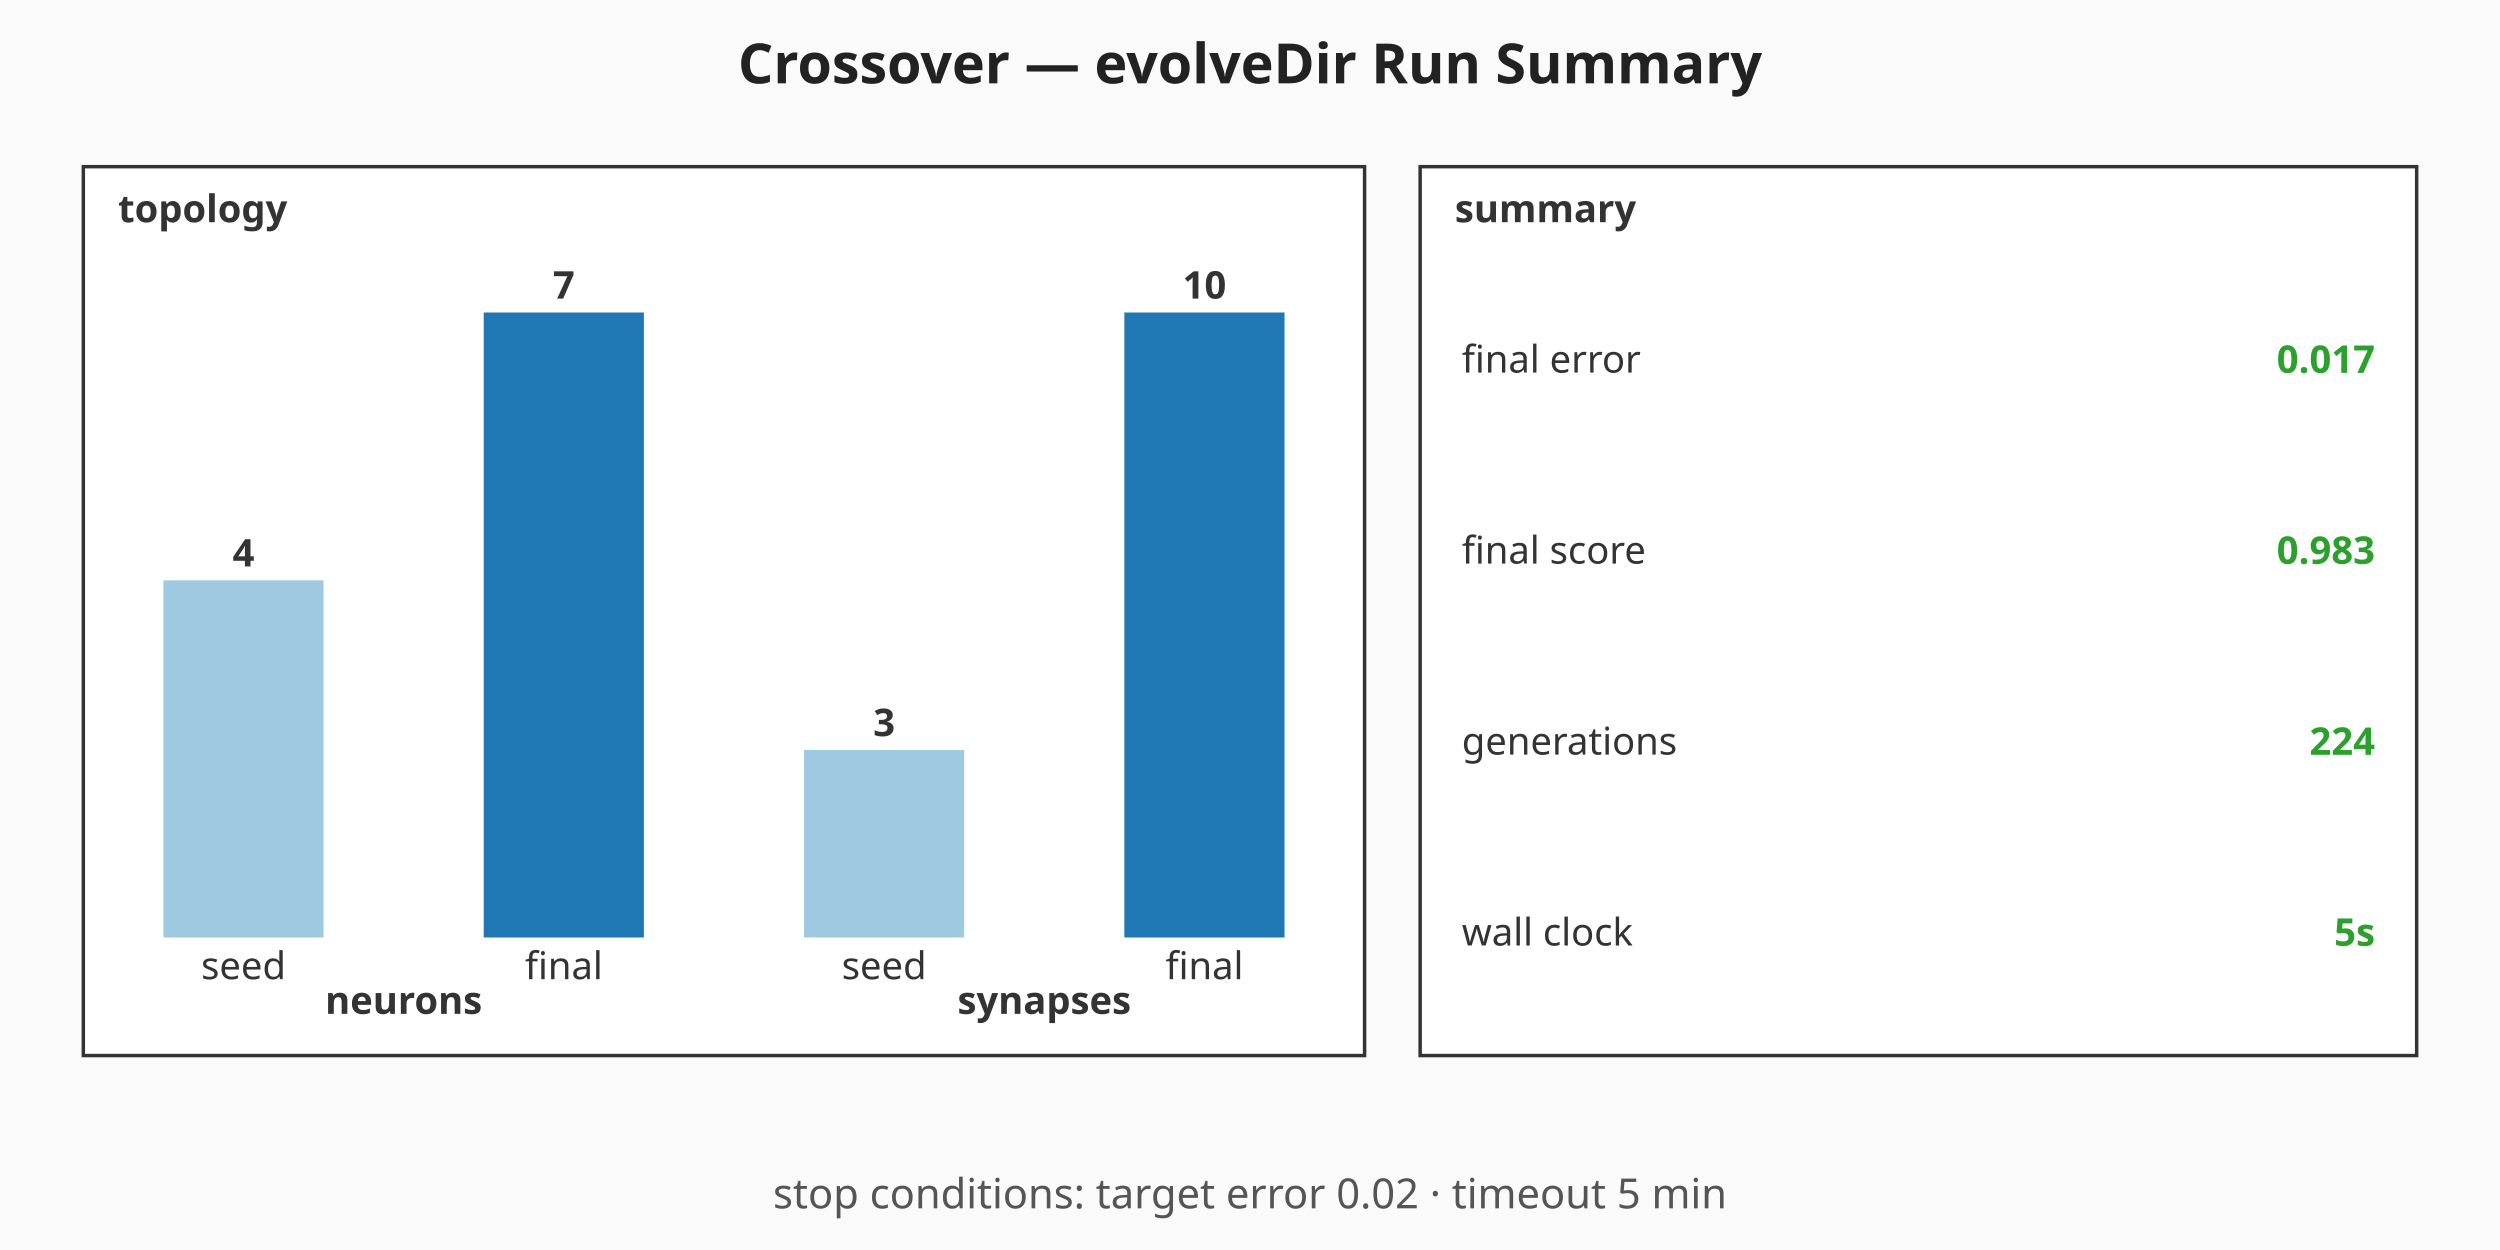
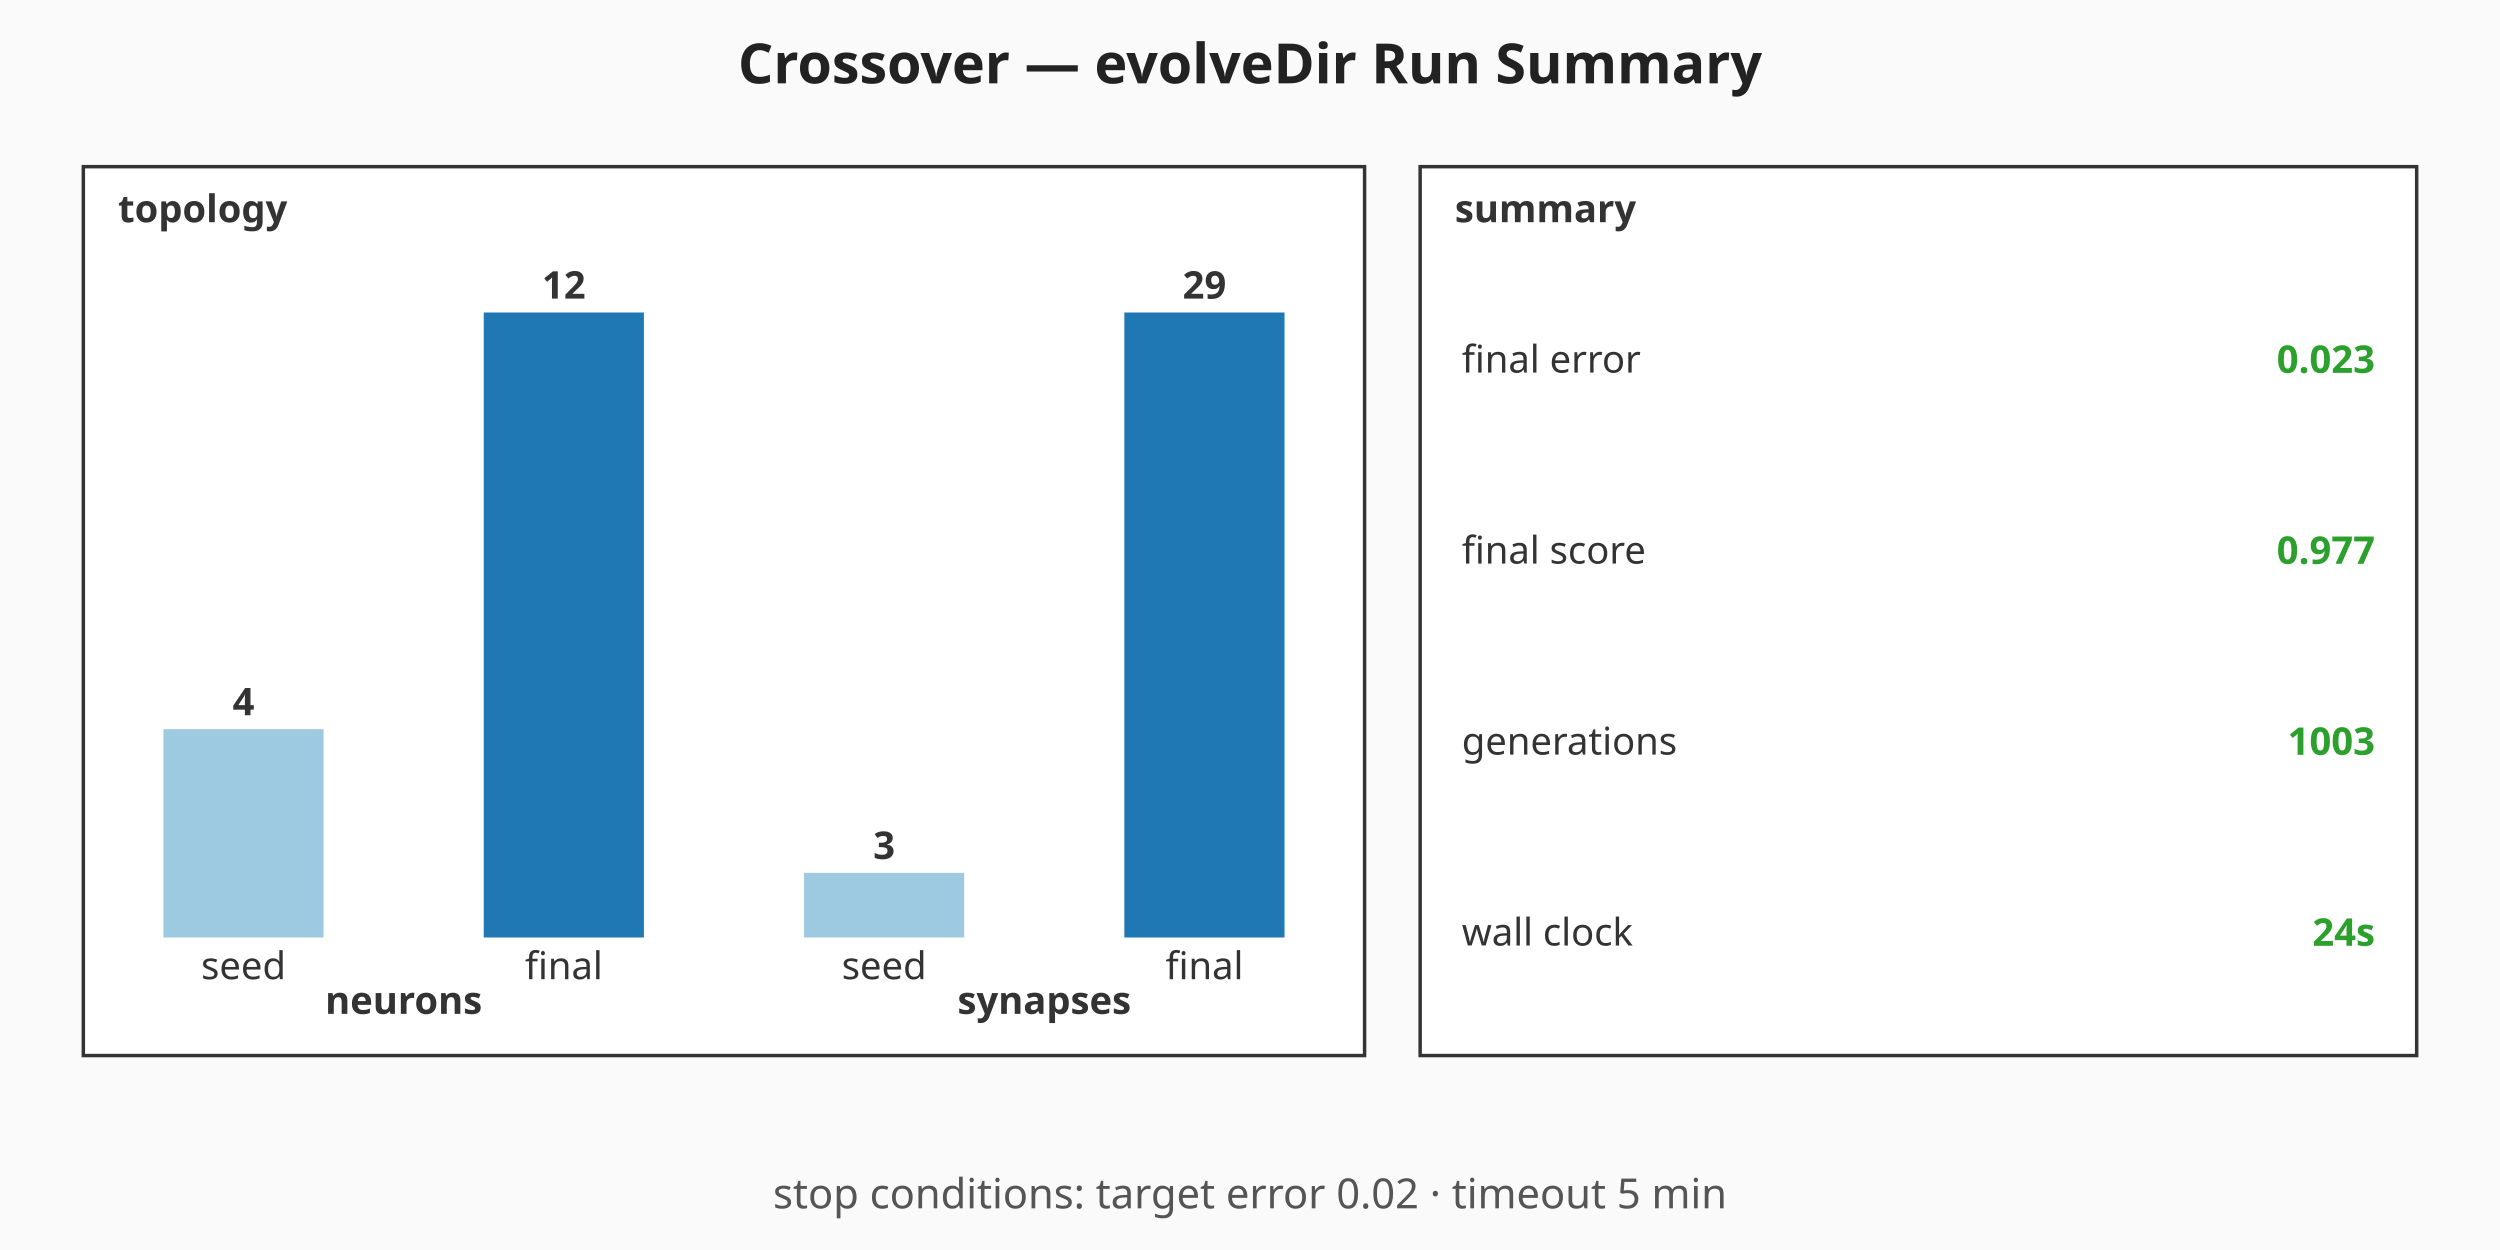
<svg xmlns="http://www.w3.org/2000/svg" viewBox="0 0 720 360" width="720" height="360" role="img" aria-label="Crossover — evolveDir Run Summary summary chart">
  <rect width="720" height="360" fill="#fafafa" />
  <text x="360" y="24" text-anchor="middle" font-family="sans-serif" font-size="16" font-weight="bold" fill="#222">Crossover — evolveDir Run Summary</text>
  <g class="topology" font-family="sans-serif" font-size="11" fill="#333">
    <rect x="24" y="48" width="369" height="256" fill="#ffffff" stroke="#333" stroke-width="1" />
    <text x="34" y="64" font-weight="bold">topology</text>
-     <rect class="topo-bar topo-bar-seed-neurons" x="47.06" y="167.14" width="46.13" height="102.86" fill="#9ecae1" />
-     <text x="70.13" y="163.14" text-anchor="middle" font-weight="bold">4</text>
+     <rect class="topo-bar topo-bar-seed-neurons" x="47.06" y="210" width="46.13" height="60" fill="#9ecae1" />
+     <text x="70.13" y="206" text-anchor="middle" font-weight="bold">4</text>
    <text x="70.13" y="282" text-anchor="middle">seed</text>
    <rect class="topo-bar topo-bar-final-neurons" x="139.31" y="90" width="46.13" height="180" fill="#1f77b4" />
-     <text x="162.38" y="86" text-anchor="middle" font-weight="bold">7</text>
+     <text x="162.38" y="86" text-anchor="middle" font-weight="bold">12</text>
    <text x="162.38" y="282" text-anchor="middle">final</text>
    <text x="116.25" y="292" text-anchor="middle" font-weight="bold">neurons</text>
-     <rect class="topo-bar topo-bar-seed-synapses" x="231.56" y="216" width="46.13" height="54" fill="#9ecae1" />
-     <text x="254.63" y="212" text-anchor="middle" font-weight="bold">3</text>
+     <rect class="topo-bar topo-bar-seed-synapses" x="231.56" y="251.38" width="46.13" height="18.62" fill="#9ecae1" />
+     <text x="254.63" y="247.38" text-anchor="middle" font-weight="bold">3</text>
    <text x="254.63" y="282" text-anchor="middle">seed</text>
    <rect class="topo-bar topo-bar-final-synapses" x="323.81" y="90" width="46.13" height="180" fill="#1f77b4" />
-     <text x="346.88" y="86" text-anchor="middle" font-weight="bold">10</text>
+     <text x="346.88" y="86" text-anchor="middle" font-weight="bold">29</text>
    <text x="346.88" y="282" text-anchor="middle">final</text>
    <text x="300.75" y="292" text-anchor="middle" font-weight="bold">synapses</text>
  </g>
  <g class="callouts" font-family="sans-serif" font-size="11" fill="#333">
    <rect x="409" y="48" width="287" height="256" fill="#ffffff" stroke="#333" stroke-width="1" />
    <text x="419" y="64" font-weight="bold">summary</text>
    <text class="callout-label" x="421" y="103.5" dominant-baseline="middle">final error</text>
-     <text class="callout-value" x="684" y="103.5" text-anchor="end" dominant-baseline="middle" font-weight="bold" fill="#2ca02c">0.017</text>
+     <text class="callout-value" x="684" y="103.5" text-anchor="end" dominant-baseline="middle" font-weight="bold" fill="#2ca02c">0.023</text>
    <text class="callout-label" x="421" y="158.5" dominant-baseline="middle">final score</text>
-     <text class="callout-value" x="684" y="158.5" text-anchor="end" dominant-baseline="middle" font-weight="bold" fill="#2ca02c">0.983</text>
+     <text class="callout-value" x="684" y="158.5" text-anchor="end" dominant-baseline="middle" font-weight="bold" fill="#2ca02c">0.977</text>
    <text class="callout-label" x="421" y="213.5" dominant-baseline="middle">generations</text>
-     <text class="callout-value" x="684" y="213.5" text-anchor="end" dominant-baseline="middle" font-weight="bold" fill="#2ca02c">224</text>
+     <text class="callout-value" x="684" y="213.5" text-anchor="end" dominant-baseline="middle" font-weight="bold" fill="#2ca02c">1003</text>
    <text class="callout-label" x="421" y="268.5" dominant-baseline="middle">wall clock</text>
-     <text class="callout-value" x="684" y="268.5" text-anchor="end" dominant-baseline="middle" font-weight="bold" fill="#2ca02c">5s</text>
+     <text class="callout-value" x="684" y="268.5" text-anchor="end" dominant-baseline="middle" font-weight="bold" fill="#2ca02c">24s</text>
  </g>
  <g class="caption" font-family="sans-serif" font-size="12" fill="#555">
    <text x="360" y="348" text-anchor="middle">stop conditions: target error 0.02 · timeout 5 min</text>
  </g>
</svg>
